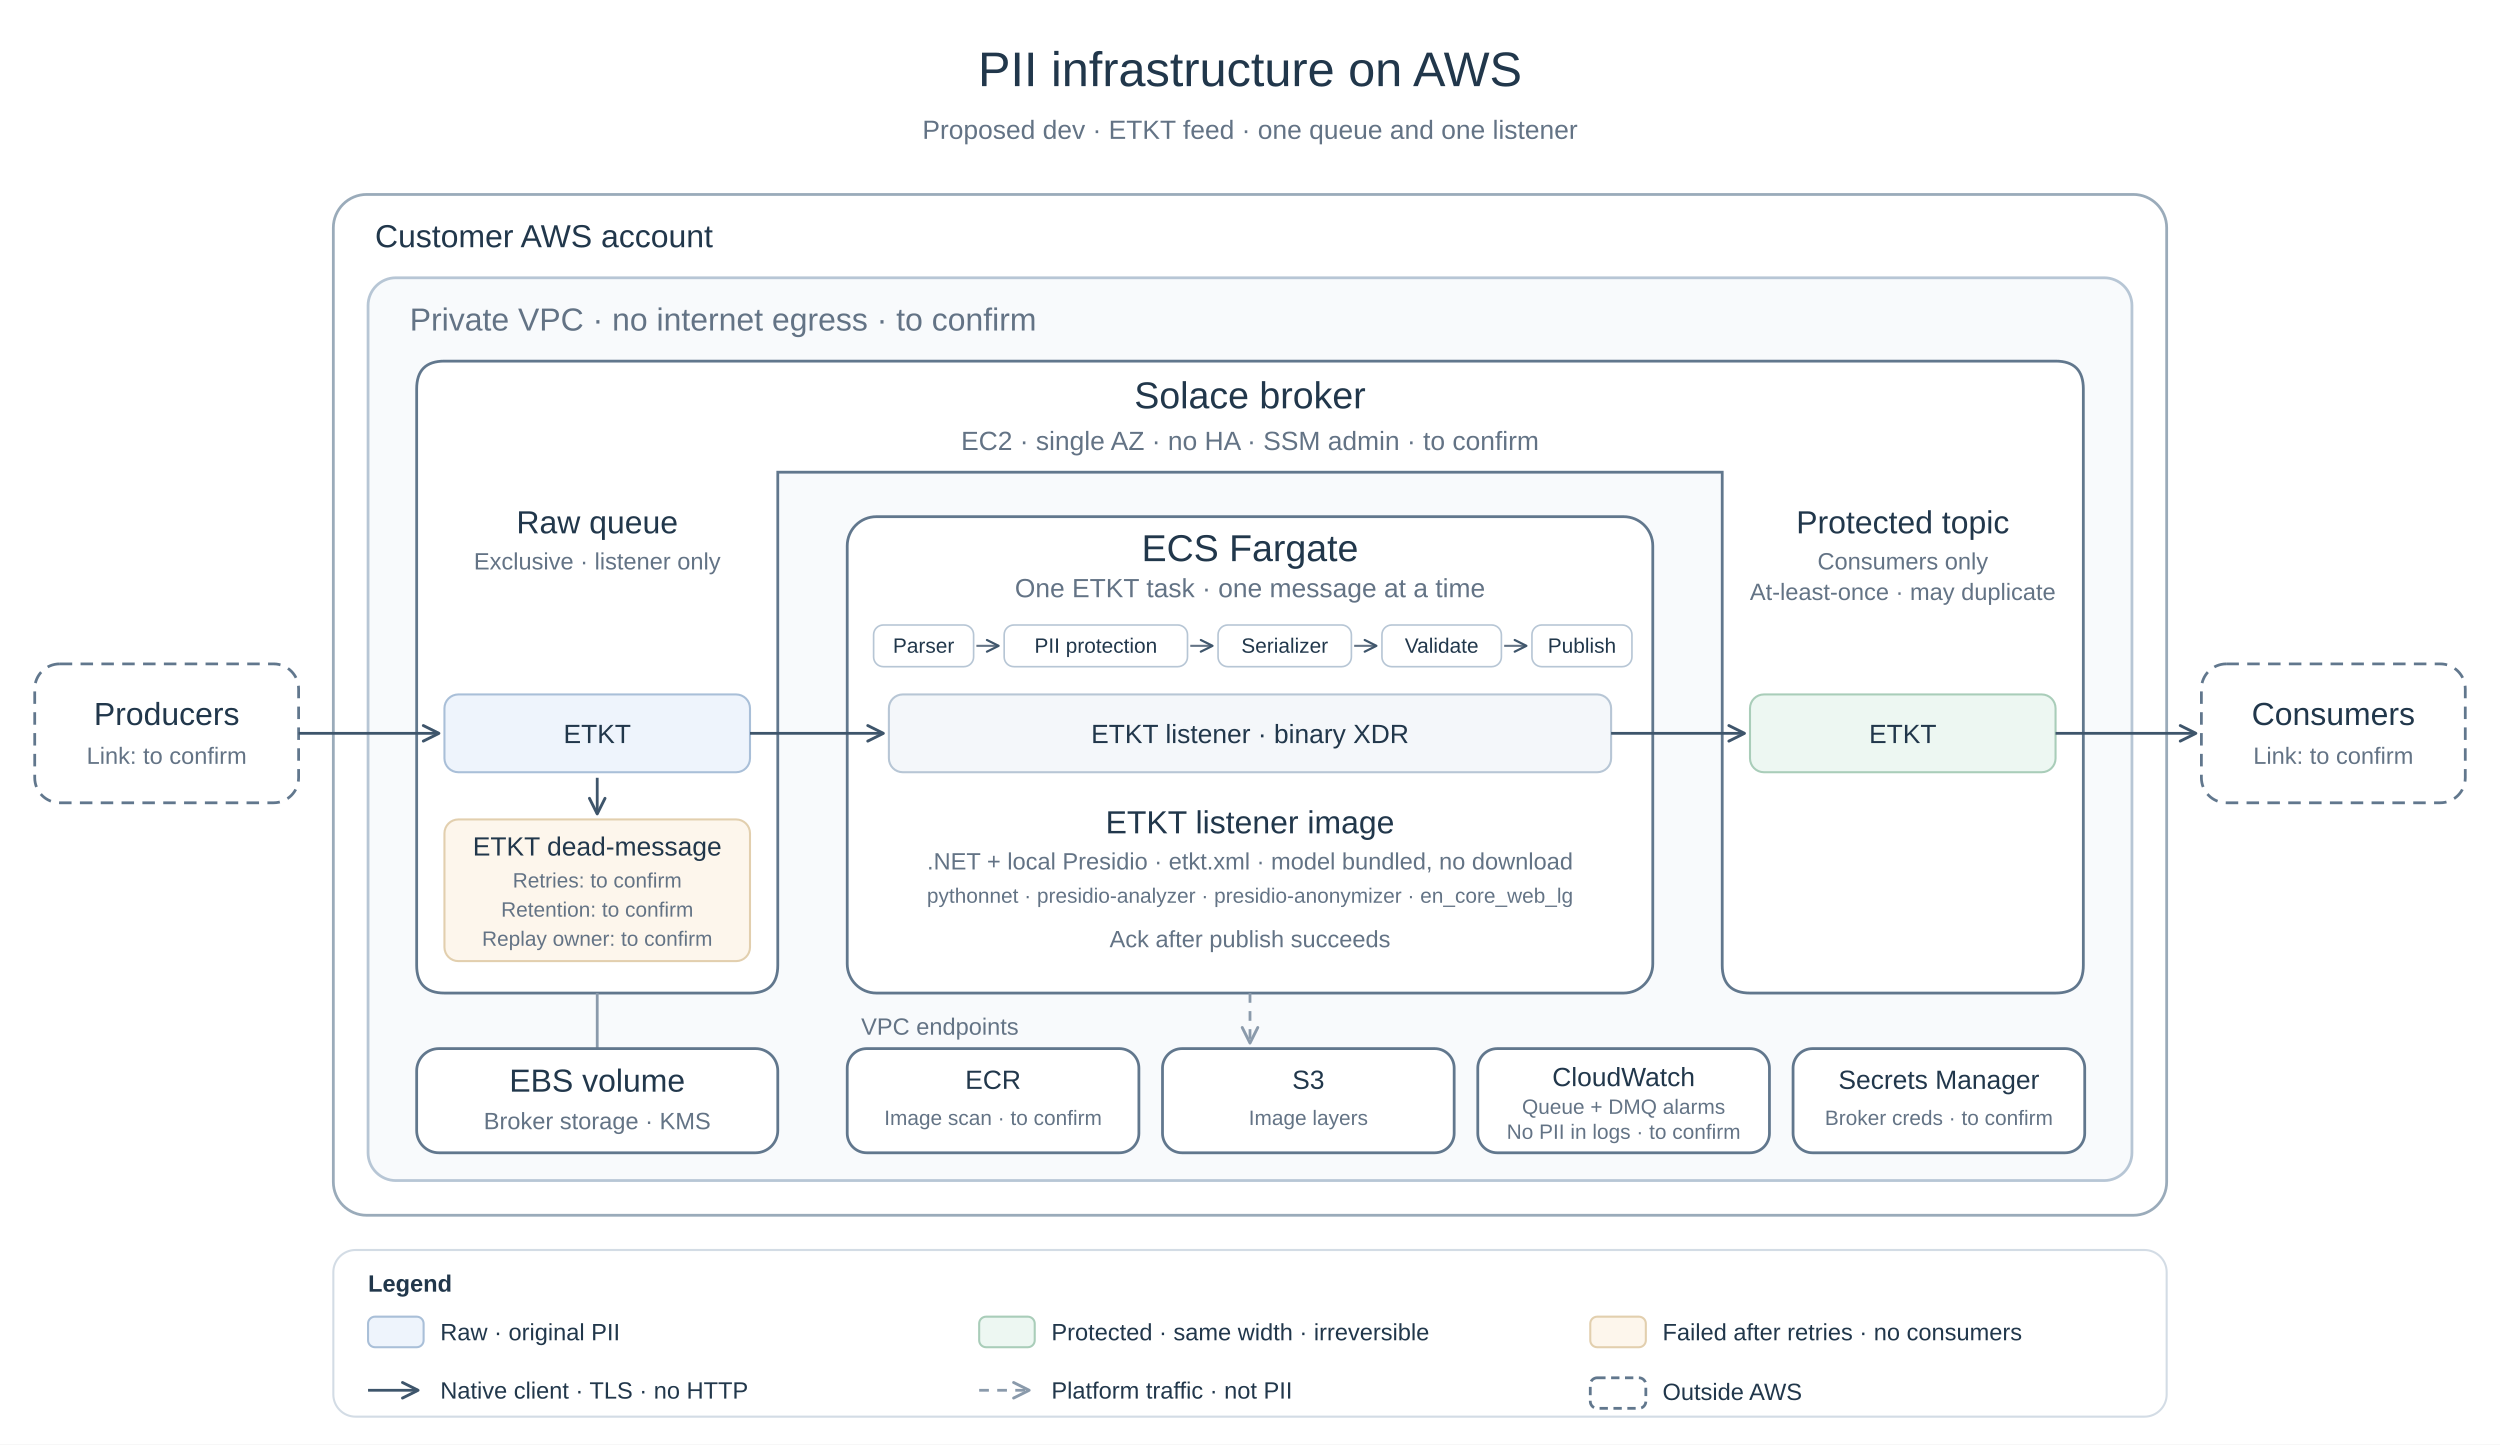
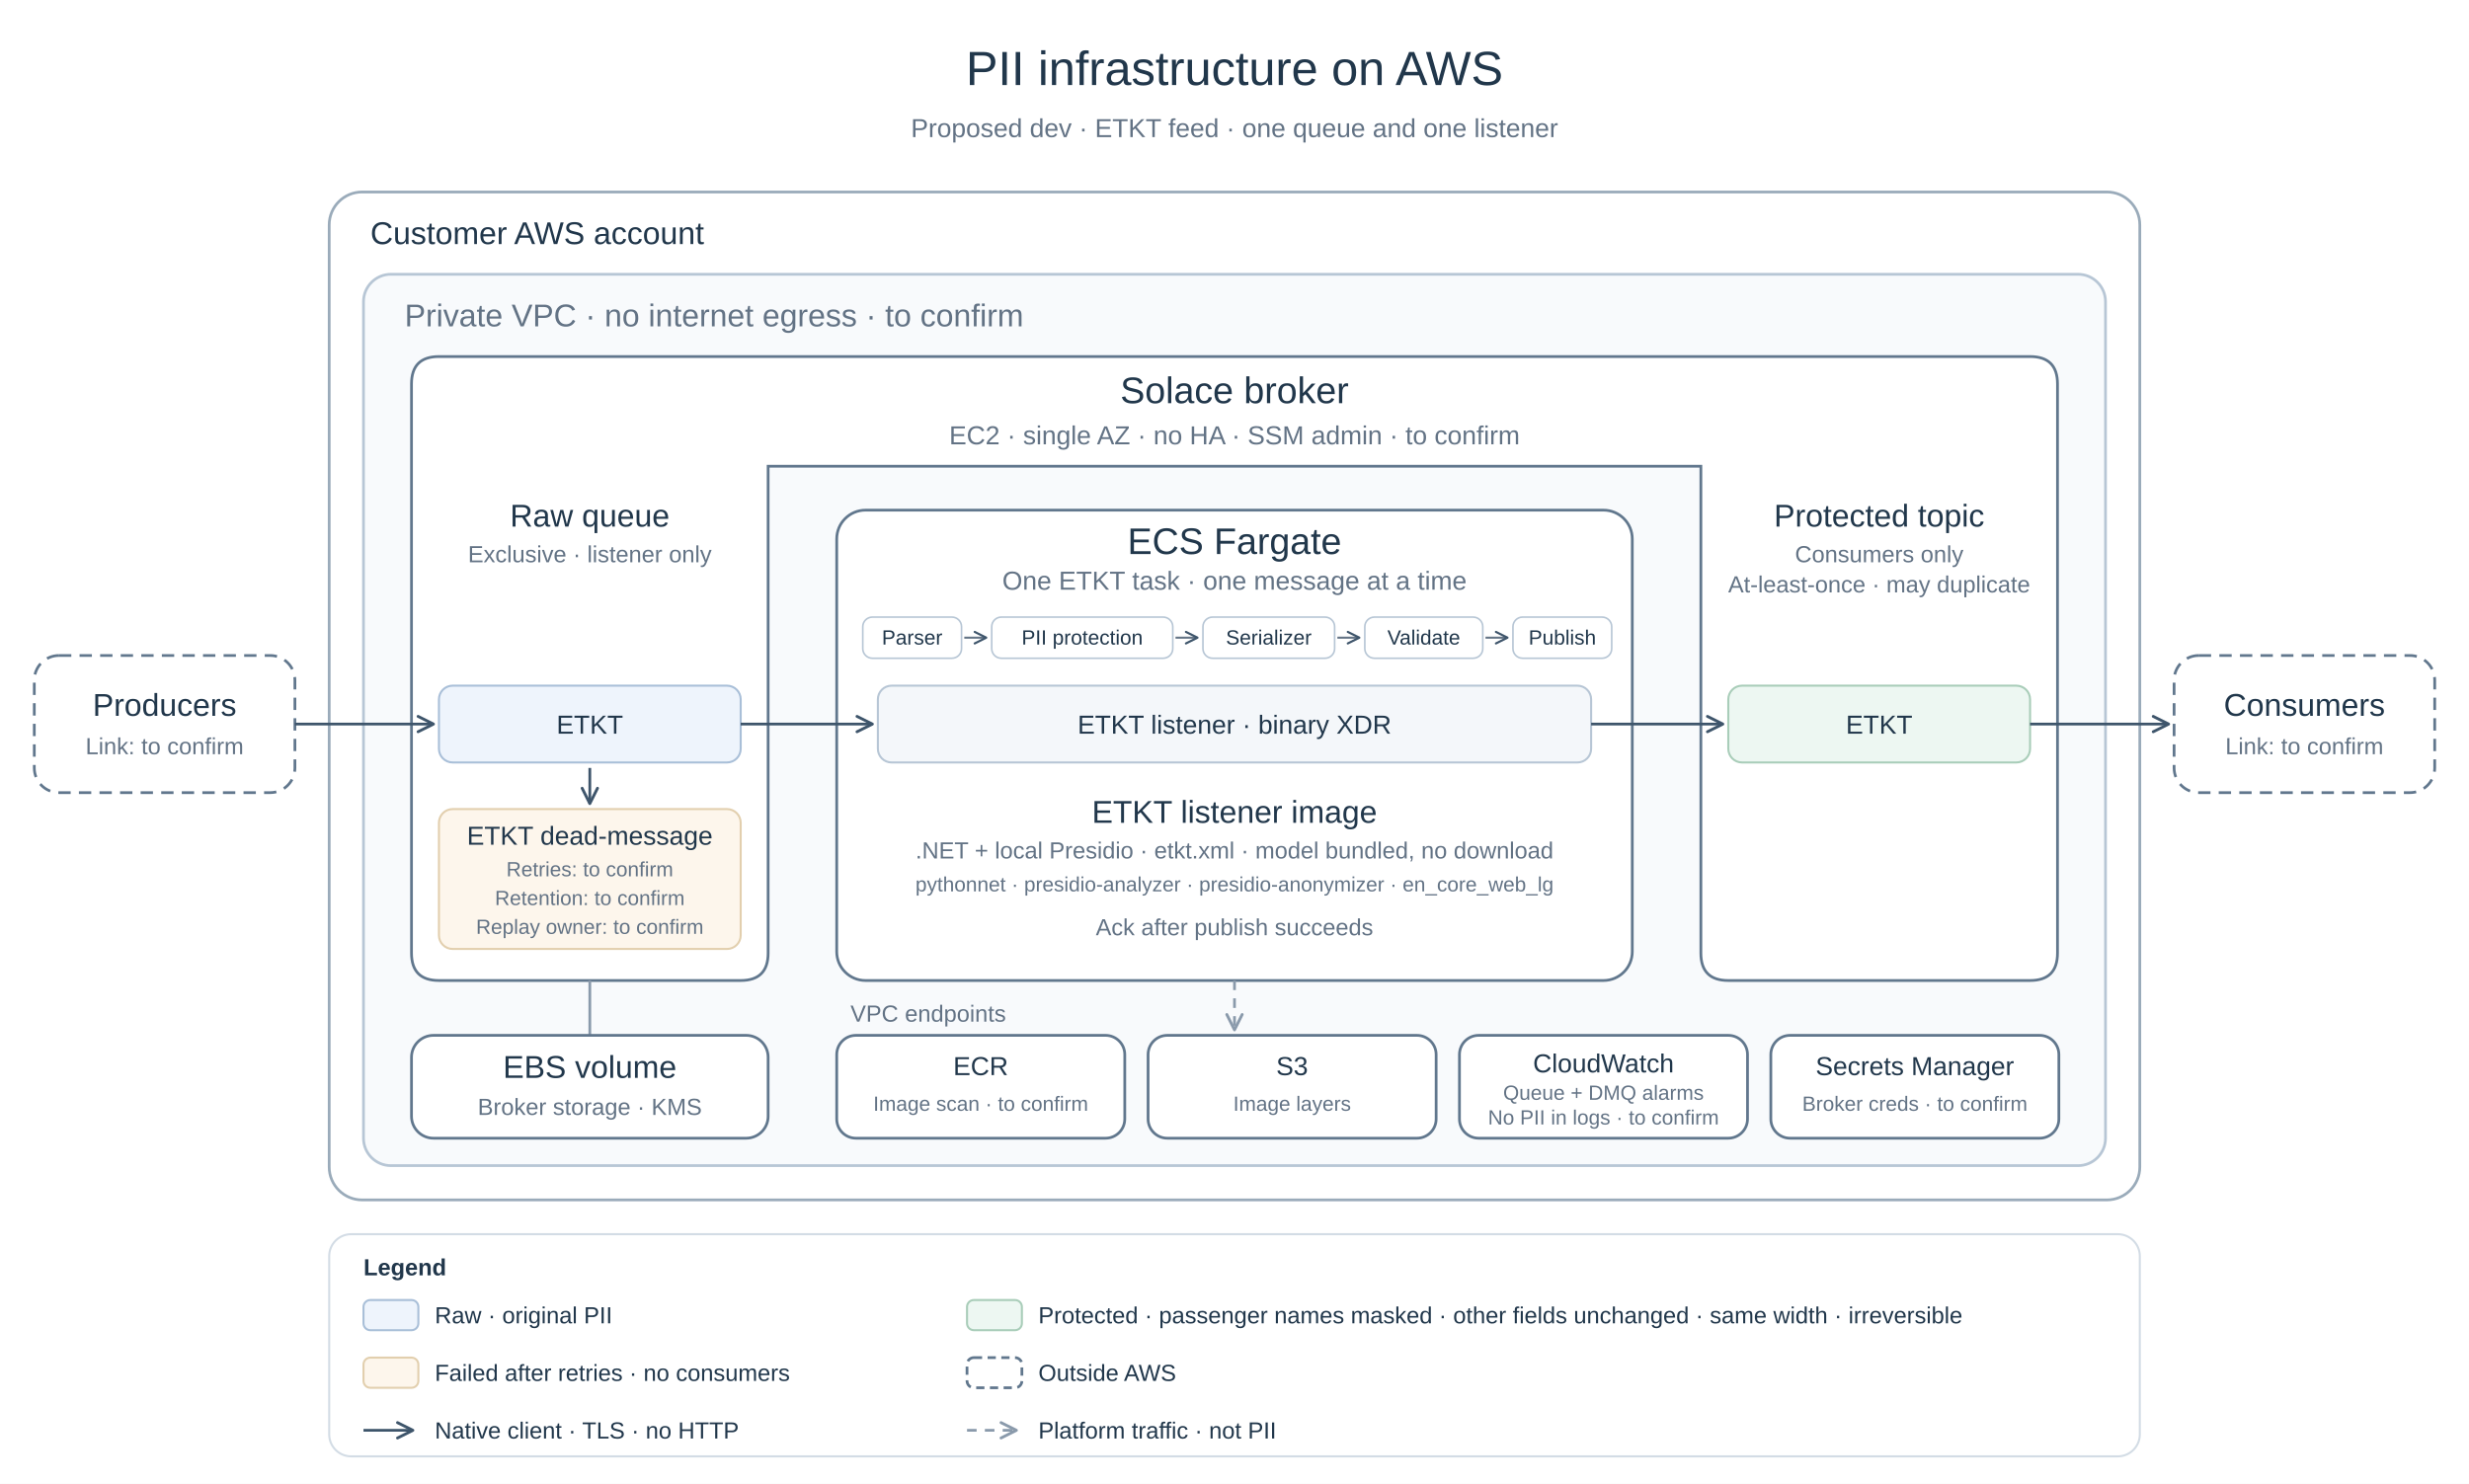
- <svg xmlns="http://www.w3.org/2000/svg" width="1800" height="1040" viewBox="0 0 1800 1040" role="img" aria-labelledby="title desc">
+ <svg xmlns="http://www.w3.org/2000/svg" width="1800" height="1082" viewBox="0 0 1800 1082" role="img" aria-labelledby="title desc">
  <defs>
    <marker id="arrow" viewBox="0 0 10 10" refX="9" refY="5" markerWidth="7" markerHeight="7" orient="auto-start-reverse">
      <path d="M1 1L9 5L1 9" fill="none" stroke="#3e556b" stroke-width="1.5" stroke-linecap="round" stroke-linejoin="round" />
    </marker>
    <marker id="arrowGrey" viewBox="0 0 10 10" refX="9" refY="5" markerWidth="7" markerHeight="7" orient="auto-start-reverse">
      <path d="M1 1L9 5L1 9" fill="none" stroke="#8a9aab" stroke-width="1.5" stroke-linecap="round" stroke-linejoin="round" />
    </marker>
    <style>
      text{font-family:Arial,Segoe UI,sans-serif;fill:#21374b;text-anchor:middle}
      .muted{fill:#637385}.start{text-anchor:start}.title{font-size:35px}.heading{font-size:27px}.label{font-size:23px}.note{font-size:19px}.small{font-size:17px}.tiny{font-size:15px}
      .box{fill:white;stroke:#61778d;stroke-width:2}
      .raw{fill:#eef4fc;stroke:#a9bfd8;stroke-width:1.5}.protected{fill:#edf7f2;stroke:#a9cdb9;stroke-width:1.5}.dead{fill:#fdf6ec;stroke:#e2cfae;stroke-width:1.5}
      .listener{fill:#f4f7fa;stroke:#b7c6d5;stroke-width:1.5}.stage{fill:white;stroke:#b7c6d5;stroke-width:1.2}
      .connection{fill:none;stroke:#3e556b;stroke-width:2;marker-end:url(#arrow)}
      .step{fill:none;stroke:#637385;stroke-width:1.5;marker-end:url(#arrow)}
      .platform{fill:none;stroke:#8a9aab;stroke-width:2;stroke-dasharray:7 6;marker-end:url(#arrowGrey)}
      .attach{fill:none;stroke:#8a9aab;stroke-width:2}
      .external{fill:white;stroke:#61778d;stroke-width:2;stroke-dasharray:9 6}
    </style>
  </defs>
-   <rect width="1800" height="1040" fill="#ffffff" />
+   <rect width="1800" height="1082" fill="#ffffff" />
  <text x="900" y="62" class="title">PII infrastructure on AWS</text>
  <text x="900" y="100" class="note muted">Proposed dev · ETKT feed · one queue and one listener</text>
  <rect x="240" y="140" width="1320" height="735" rx="24" fill="#ffffff" stroke="#9aabba" stroke-width="2" />
  <text x="270" y="178" class="label start">Customer AWS account</text>
  <rect x="265" y="200" width="1270" height="650" rx="20" fill="#f8fafc" stroke="#b7c6d5" stroke-width="2" />
  <text x="295" y="238" class="label muted start">Private VPC · no internet egress · to confirm</text>
  <path d="M320 260H1480Q1500 260 1500 280V695Q1500 715 1480 715H1260Q1240 715 1240 695V340H560V695Q560 715 540 715H320Q300 715 300 695V280Q300 260 320 260Z" class="box" />
  <text x="900" y="294" class="heading">Solace broker</text>
  <text x="900" y="324" class="note muted">EC2 · single AZ · no HA · SSM admin · to confirm</text>
  <text x="430" y="384" class="label">Raw queue</text>
  <text x="430" y="410" class="small muted">Exclusive · listener only</text>
  <text x="1370" y="384" class="label">Protected topic</text>
  <text x="1370" y="410" class="small muted">Consumers only</text>
  <text x="1370" y="432" class="small muted">At-least-once · may duplicate</text>
  <rect x="610" y="372" width="580" height="343" rx="21" class="box" />
  <text x="900" y="404" class="heading">ECS Fargate</text>
  <text x="900" y="430" class="note muted">One ETKT task · one message at a time</text>
  <rect x="629" y="450" width="72" height="30" rx="7" class="stage" />
  <text x="665" y="470" class="tiny">Parser</text>
  <path d="M703 465H719" class="step" />
  <rect x="723" y="450" width="132" height="30" rx="7" class="stage" />
  <text x="789" y="470" class="tiny">PII protection</text>
  <path d="M857 465H873" class="step" />
  <rect x="877" y="450" width="96" height="30" rx="7" class="stage" />
  <text x="925" y="470" class="tiny">Serializer</text>
  <path d="M975 465H991" class="step" />
  <rect x="995" y="450" width="86" height="30" rx="7" class="stage" />
  <text x="1038" y="470" class="tiny">Validate</text>
  <path d="M1083 465H1099" class="step" />
  <rect x="1103" y="450" width="72" height="30" rx="7" class="stage" />
  <text x="1139" y="470" class="tiny">Publish</text>
  <rect x="25" y="478" width="190" height="100" rx="18" class="external" />
  <text x="120" y="522" class="label">Producers</text>
  <text x="120" y="550" class="small muted">Link: to confirm</text>
  <rect x="1585" y="478" width="190" height="100" rx="18" class="external" />
  <text x="1680" y="522" class="label">Consumers</text>
  <text x="1680" y="550" class="small muted">Link: to confirm</text>
  <g>
    <rect x="320" y="500" width="220" height="56" rx="10" class="raw" />
    <rect x="640" y="500" width="520" height="56" rx="10" class="listener" />
    <rect x="1260" y="500" width="220" height="56" rx="10" class="protected" />
    <text x="430" y="535" class="note">ETKT</text>
    <text x="900" y="535" class="note">ETKT listener · binary XDR</text>
    <text x="1370" y="535" class="note">ETKT</text>
    <path d="M215 528H316" class="connection" />
    <path d="M540 528H636" class="connection" />
    <path d="M1160 528H1256" class="connection" />
    <path d="M1480 528H1581" class="connection" />
  </g>
  <path d="M430 560V586" class="connection" />
  <rect x="320" y="590" width="220" height="102" rx="10" class="dead" />
  <text x="430" y="616" class="note">ETKT dead-message</text>
  <text x="430" y="639" class="tiny muted">Retries: to confirm</text>
  <text x="430" y="660" class="tiny muted">Retention: to confirm</text>
  <text x="430" y="681" class="tiny muted">Replay owner: to confirm</text>
  <text x="900" y="600" class="label">ETKT listener image</text>
  <text x="900" y="626" class="small muted">.NET + local Presidio · etkt.xml · model bundled, no download</text>
  <text x="900" y="650" class="tiny muted">pythonnet · presidio-analyzer · presidio-anonymizer · en_core_web_lg</text>
  <text x="900" y="682" class="small muted">Ack after publish succeeds</text>
  <path d="M430 715V755" class="attach" />
  <rect x="300" y="755" width="260" height="75" rx="16" class="box" />
  <text x="430" y="786" class="label">EBS volume</text>
  <text x="430" y="813" class="small muted">Broker storage · KMS</text>
  <path d="M900 715V751" class="platform" />
  <text x="620" y="745" class="small muted start">VPC endpoints</text>
  <rect x="610" y="755" width="210" height="75" rx="14" class="box" />
  <text x="715" y="784" class="note">ECR</text>
  <text x="715" y="810" class="tiny muted">Image scan · to confirm</text>
  <rect x="837" y="755" width="210" height="75" rx="14" class="box" />
  <text x="942" y="784" class="note">S3</text>
  <text x="942" y="810" class="tiny muted">Image layers</text>
  <rect x="1064" y="755" width="210" height="75" rx="14" class="box" />
  <text x="1169" y="782" class="note">CloudWatch</text>
  <text x="1169" y="802" class="tiny muted">Queue + DMQ alarms</text>
  <text x="1169" y="820" class="tiny muted">No PII in logs · to confirm</text>
  <rect x="1291" y="755" width="210" height="75" rx="14" class="box" />
  <text x="1396" y="784" class="note">Secrets Manager</text>
  <text x="1396" y="810" class="tiny muted">Broker creds · to confirm</text>
-   <rect x="240" y="900" width="1320" height="120" rx="16" fill="#ffffff" stroke="#d3dce5" stroke-width="1.5" />
+   <rect x="240" y="900" width="1320" height="162" rx="16" fill="#ffffff" stroke="#d3dce5" stroke-width="1.5" />
  <text x="265" y="930" class="small start" style="font-weight:bold">Legend</text>
  <rect x="265" y="948" width="40" height="22" rx="5" class="raw" />
  <text x="317" y="965" class="small start">Raw · original PII</text>
  <rect x="705" y="948" width="40" height="22" rx="5" class="protected" />
-   <text x="757" y="965" class="small start">Protected · same width · irreversible</text>
-   <rect x="1145" y="948" width="40" height="22" rx="5" class="dead" />
-   <text x="1197" y="965" class="small start">Failed after retries · no consumers</text>
-   <path d="M265 1001H301" class="connection" />
-   <text x="317" y="1007" class="small start">Native client · TLS · no HTTP</text>
-   <path d="M705 1001H741" class="platform" />
-   <text x="757" y="1007" class="small start">Platform traffic · not PII</text>
-   <rect x="1145" y="992" width="40" height="22" rx="5" class="external" style="stroke-dasharray:6 4" />
-   <text x="1197" y="1008" class="small start">Outside AWS</text>
+   <text x="757" y="965" class="small start">Protected · passenger names masked · other fields unchanged · same width · irreversible</text>
+   <rect x="265" y="990" width="40" height="22" rx="5" class="dead" />
+   <text x="317" y="1007" class="small start">Failed after retries · no consumers</text>
+   <rect x="705" y="990" width="40" height="22" rx="5" class="external" style="stroke-dasharray:6 4" />
+   <text x="757" y="1007" class="small start">Outside AWS</text>
+   <path d="M265 1043H301" class="connection" />
+   <text x="317" y="1049" class="small start">Native client · TLS · no HTTP</text>
+   <path d="M705 1043H741" class="platform" />
+   <text x="757" y="1049" class="small start">Platform traffic · not PII</text>
</svg>
